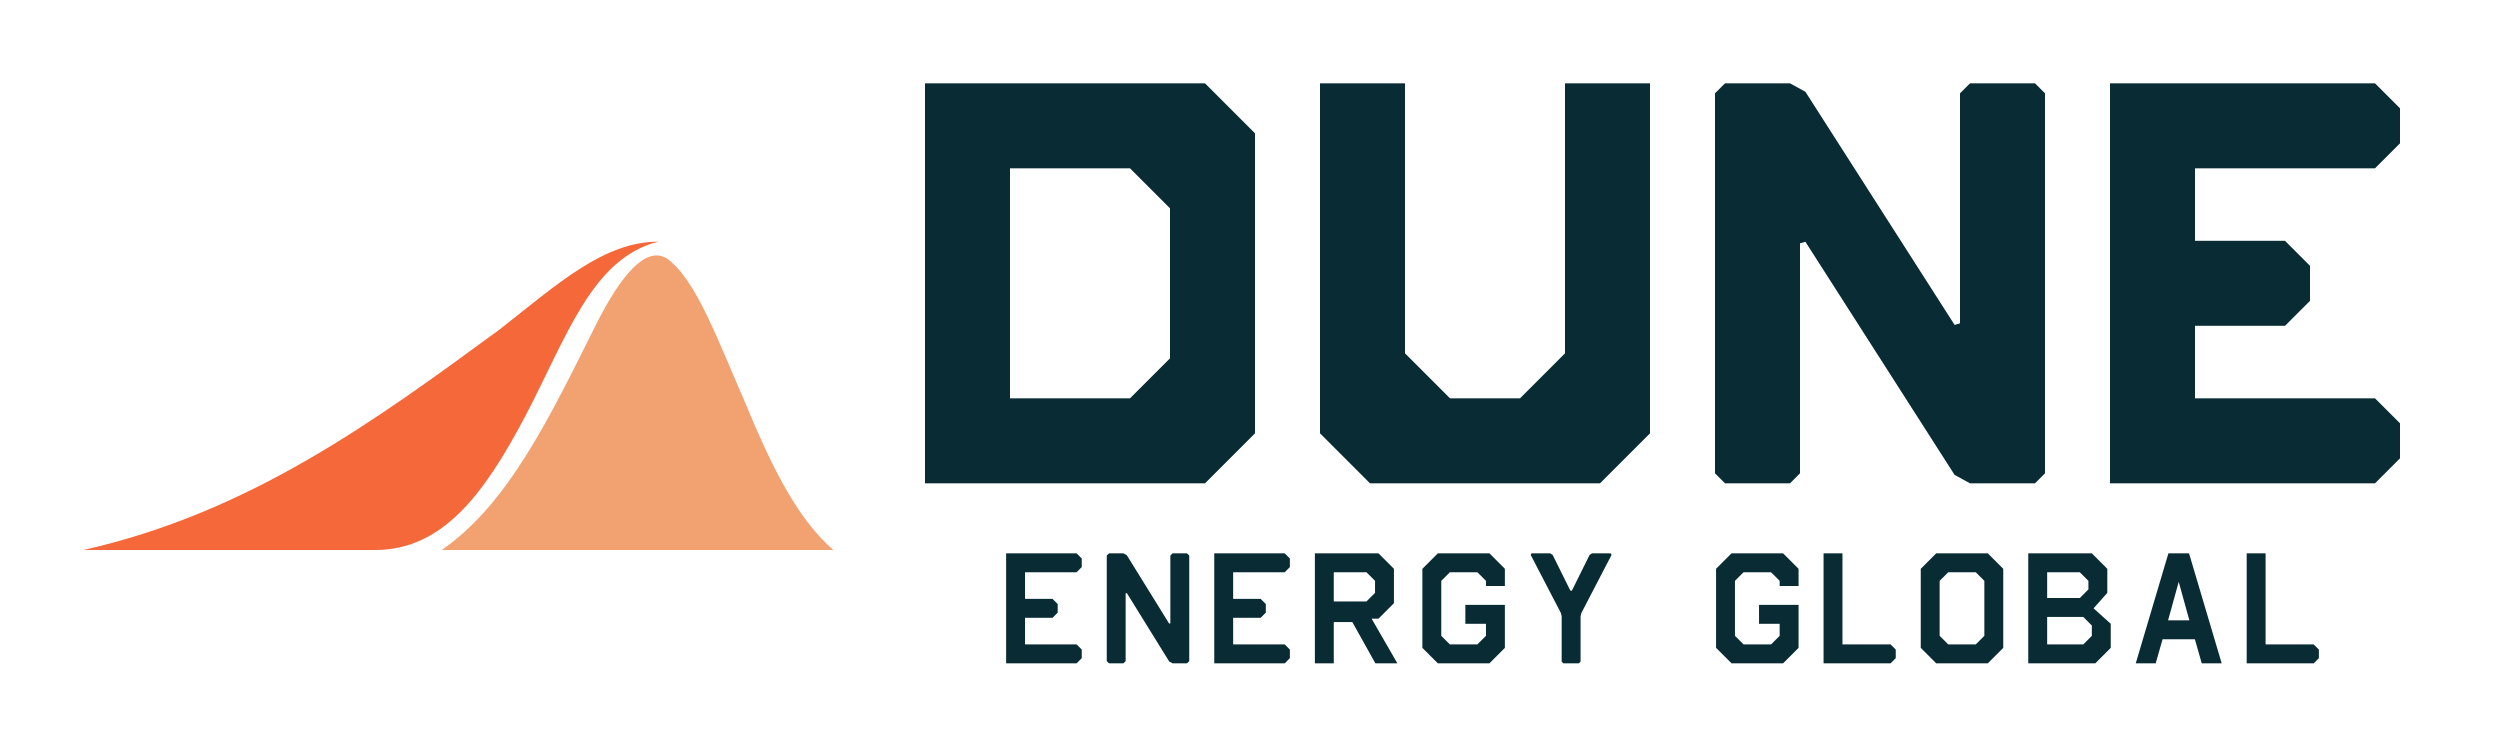
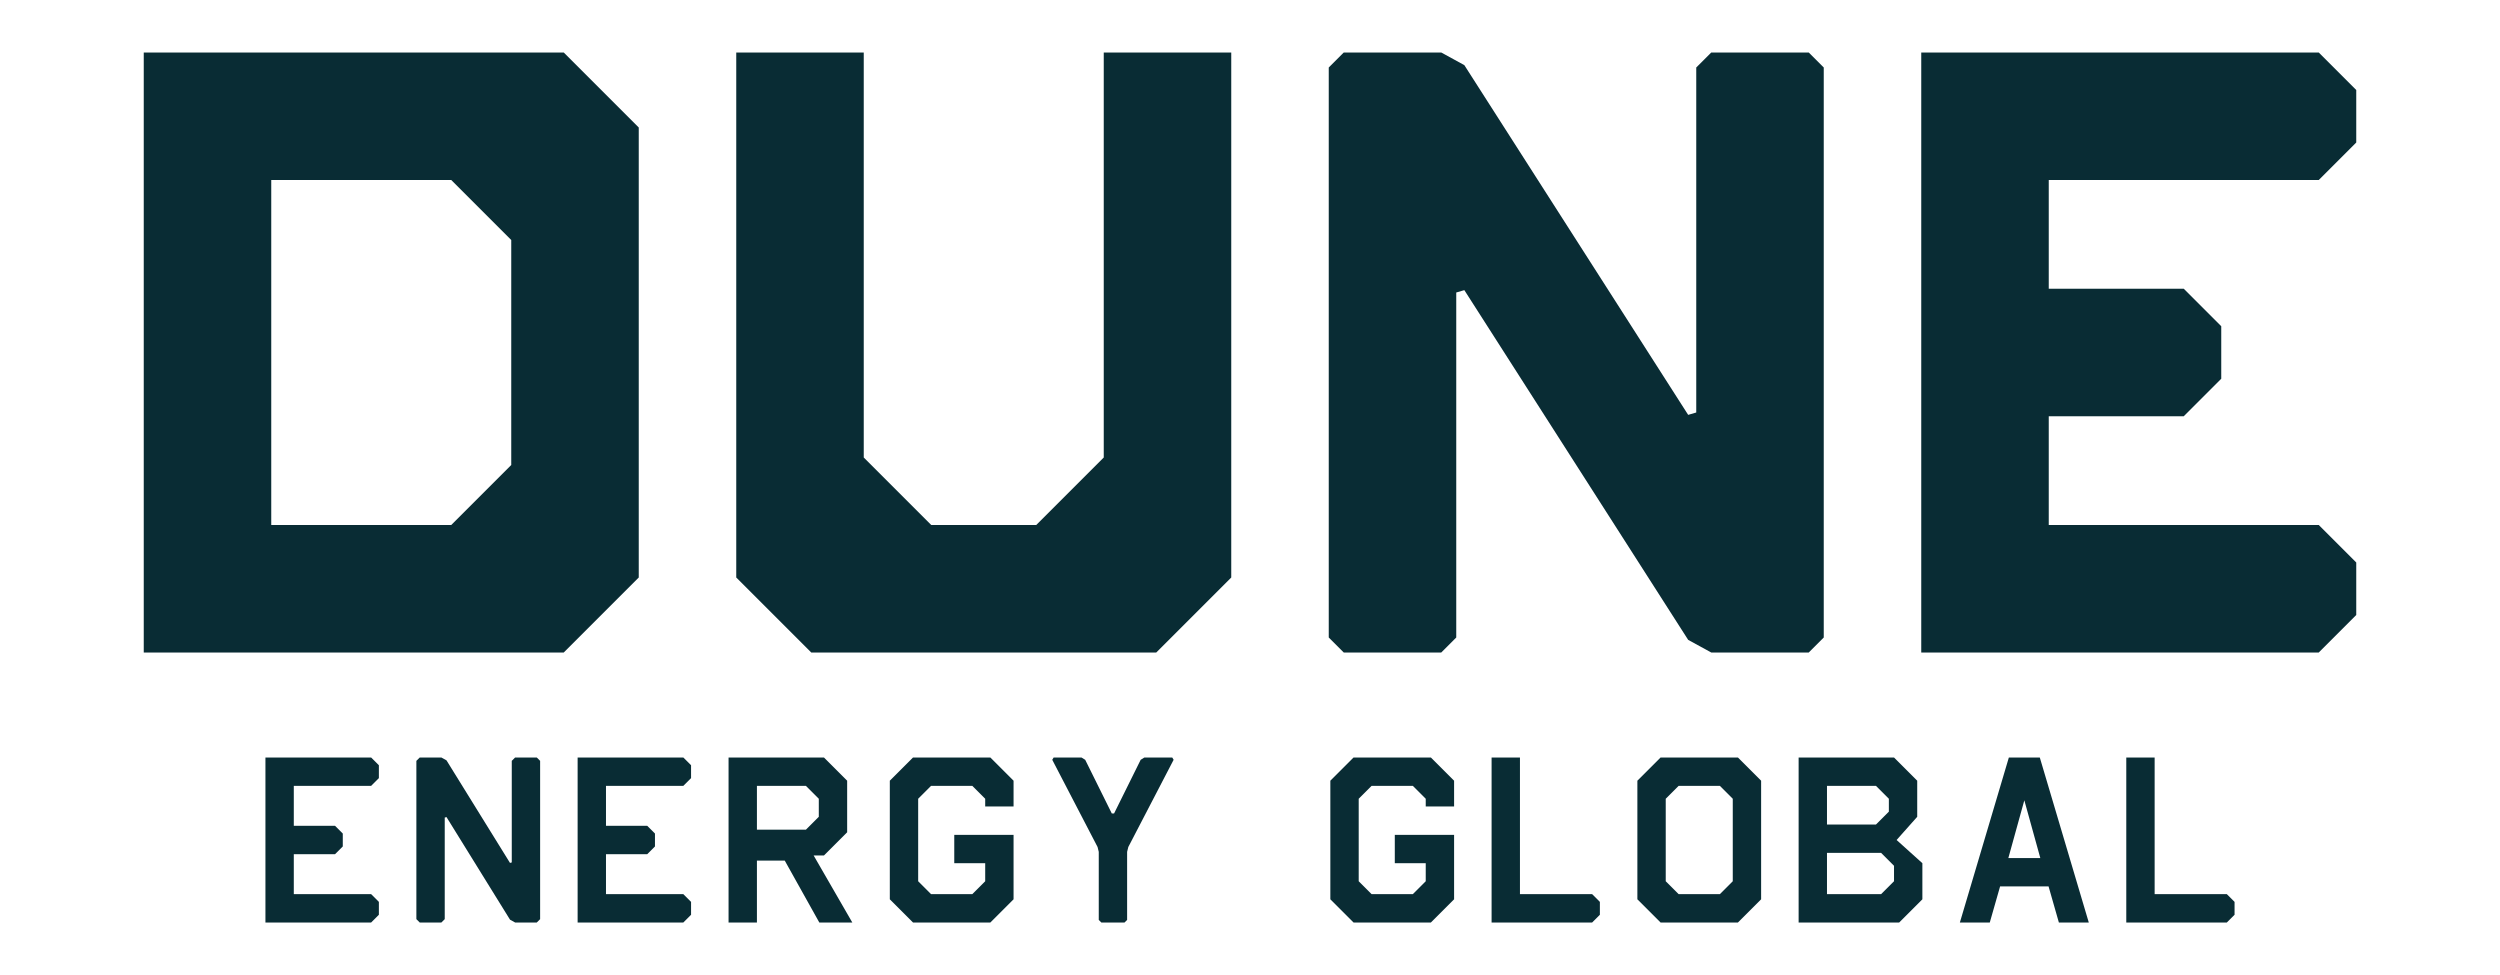
- <svg xmlns="http://www.w3.org/2000/svg" width="600" height="180" viewBox="0 0 600 180" role="img" aria-labelledby="title desc">
-   <g id="symbol" transform="translate(20 58)">
-     <path data-slope="long-windward" fill="#F5683A" d="M0 74C40 65 70 43 100 21C114 10 125 0 138 0C122 4 116 23 106 42C96 61 86 74 70 74Z" />
-     <path data-slope="short-leeward" fill="#F2A171" d="M86 74C102 63 112 42 123 20C129 8 135 1 140 4C147 9 152 23 159 39C166 56 172 67 180 74Z" />
-   </g>
+ <svg xmlns="http://www.w3.org/2000/svg" width="400" height="156" viewBox="199 11.6 400 156" role="img" aria-labelledby="title desc">
  <g fill="#092C34">
    <g id="wordmark" transform="translate(222 20) scale(1.2)" fill-rule="evenodd" aria-label="DUNE">
      <path data-letter="D" transform="translate(0 0)" d="M0 0L56 0L66 10L66 70L56 80L0 80Z M17 17L41 17L49 25L49 55L41 63L17 63Z" />
      <path data-letter="U" transform="translate(79 0)" d="M0 0L17 0L17 54L26 63L40 63L49 54L49 0L66 0L66 70L56 80L10 80L0 70Z" />
      <path data-letter="N" transform="translate(158 0)" d="M0 2L2 0L15 0L18.078 1.685L47.922 48.315L49 48L49 2L51 0L64 0L66 2L66 78L64 80L51 80L47.922 78.315L18.078 31.685L17 32L17 78L15 80L2 80L0 78Z" />
      <path data-letter="E" transform="translate(237 0)" d="M0 0L53 0L58 5L58 12L53 17L17 17L17 31.5L35 31.5L40 36.5L40 43.5L35 48.5L17 48.5L17 63L53 63L58 68L58 75L53 80L0 80Z" />
    </g>
    <g id="signature" transform="translate(222 20) scale(1.2)" fill-rule="evenodd" aria-label="ENERGY GLOBAL">
      <path data-letter="E" transform="translate(16.225 94) scale(0.6875)" d="M0 0L20.5 0L22 1.5L22 4L20.5 5.5L5.5 5.5L5.5 13.25L13.5 13.25L15 14.75L15 17.25L13.5 18.75L5.5 18.75L5.5 26.5L20.5 26.5L22 28L22 30.5L20.5 32L0 32Z" />
      <path data-letter="N" transform="translate(36.35 94) scale(0.6875)" d="M0 0.65L0.65 0L4.85 0L5.842 0.553L18.158 20.447L18.5 20.35L18.5 0.65L19.15 0L23.35 0L24 0.65L24 31.35L23.35 32L19.15 32L18.158 31.447L5.842 11.553L5.5 11.65L5.5 31.35L4.85 32L0.65 32L0 31.35Z" />
      <path data-letter="E" transform="translate(57.85 94) scale(0.6875)" d="M0 0L20.5 0L22 1.5L22 4L20.5 5.5L5.5 5.5L5.5 13.25L13.5 13.25L15 14.75L15 17.25L13.5 18.75L5.5 18.75L5.5 26.5L20.5 26.5L22 28L22 30.5L20.5 32L0 32Z" />
      <path data-letter="R" transform="translate(77.975 94) scale(0.6875)" d="M0 0L18.5 0L23 4.5L23 14.5L18.5 19L16.5 19L24 32L17.6 32L10.9 20L5.5 20L5.5 32L0 32Z M5.5 5.5L15 5.5L17.5 8L17.5 11.5L15 14L5.5 14Z" />
      <path data-letter="G" transform="translate(99.475 94) scale(0.6875)" d="M24 9.5L18.5 9.5L18.5 8L16 5.5L8 5.5L5.5 8L5.5 24L8 26.5L16 26.5L18.5 24L18.5 20.5L12.5 20.5L12.5 15L24 15L24 27.5L19.5 32L4.5 32L0 27.5L0 4.5L4.5 0L19.5 0L24 4.5Z" />
      <path data-letter="Y" transform="translate(120.975 94) scale(0.6875)" d="M0.231 0.444L0.5 0L5.9 0L6.622 0.448L11.778 10.852L12.222 10.852L17.378 0.448L18.1 0L23.5 0L23.769 0.444L14.981 17.356L14.75 18.3L14.75 31.5L14.25 32L9.75 32L9.25 31.5L9.25 18.3L9.019 17.356Z" />
      <path data-letter="G" transform="translate(158.2125 94) scale(0.6875)" d="M24 9.5L18.5 9.5L18.5 8L16 5.5L8 5.5L5.5 8L5.5 24L8 26.5L16 26.5L18.5 24L18.5 20.5L12.5 20.5L12.5 15L24 15L24 27.5L19.5 32L4.5 32L0 27.5L0 4.5L4.5 0L19.5 0L24 4.5Z" />
      <path data-letter="L" transform="translate(179.7125 94) scale(0.6875)" d="M0 0L5.5 0L5.5 26.5L19.5 26.5L21 28L21 30.5L19.5 32L0 32Z" />
      <path data-letter="O" transform="translate(199.15 94) scale(0.6875)" d="M4.5 0L19.5 0L24 4.5L24 27.5L19.5 32L4.5 32L0 27.5L0 4.5Z M8 5.5L16 5.5L18.5 8L18.5 24L16 26.5L8 26.5L5.5 24L5.5 8Z" />
      <path data-letter="B" transform="translate(220.65 94) scale(0.6875)" d="M0 0L18.5 0L23 4.5L23 11.5L19 16L24 20.5L24 27.5L19.5 32L0 32Z M5.5 5.5L15 5.5L17.5 8L17.5 10.5L15 13L5.5 13Z M5.5 18.5L16 18.5L18.5 21L18.5 24L16 26.5L5.5 26.5Z" />
      <path data-letter="A" transform="translate(242.15 94) scale(0.6875)" d="M0 32L9.5 0L15.5 0L25 32L19.2 32L17.2 25L7.8 25L5.8 32Z M9.4 19.5L15.6 19.5L12.5 8.3Z" />
      <path data-letter="L" transform="translate(264.3375 94) scale(0.6875)" d="M0 0L5.5 0L5.5 26.5L19.5 26.5L21 28L21 30.5L19.5 32L0 32Z" />
    </g>
  </g>
</svg>
